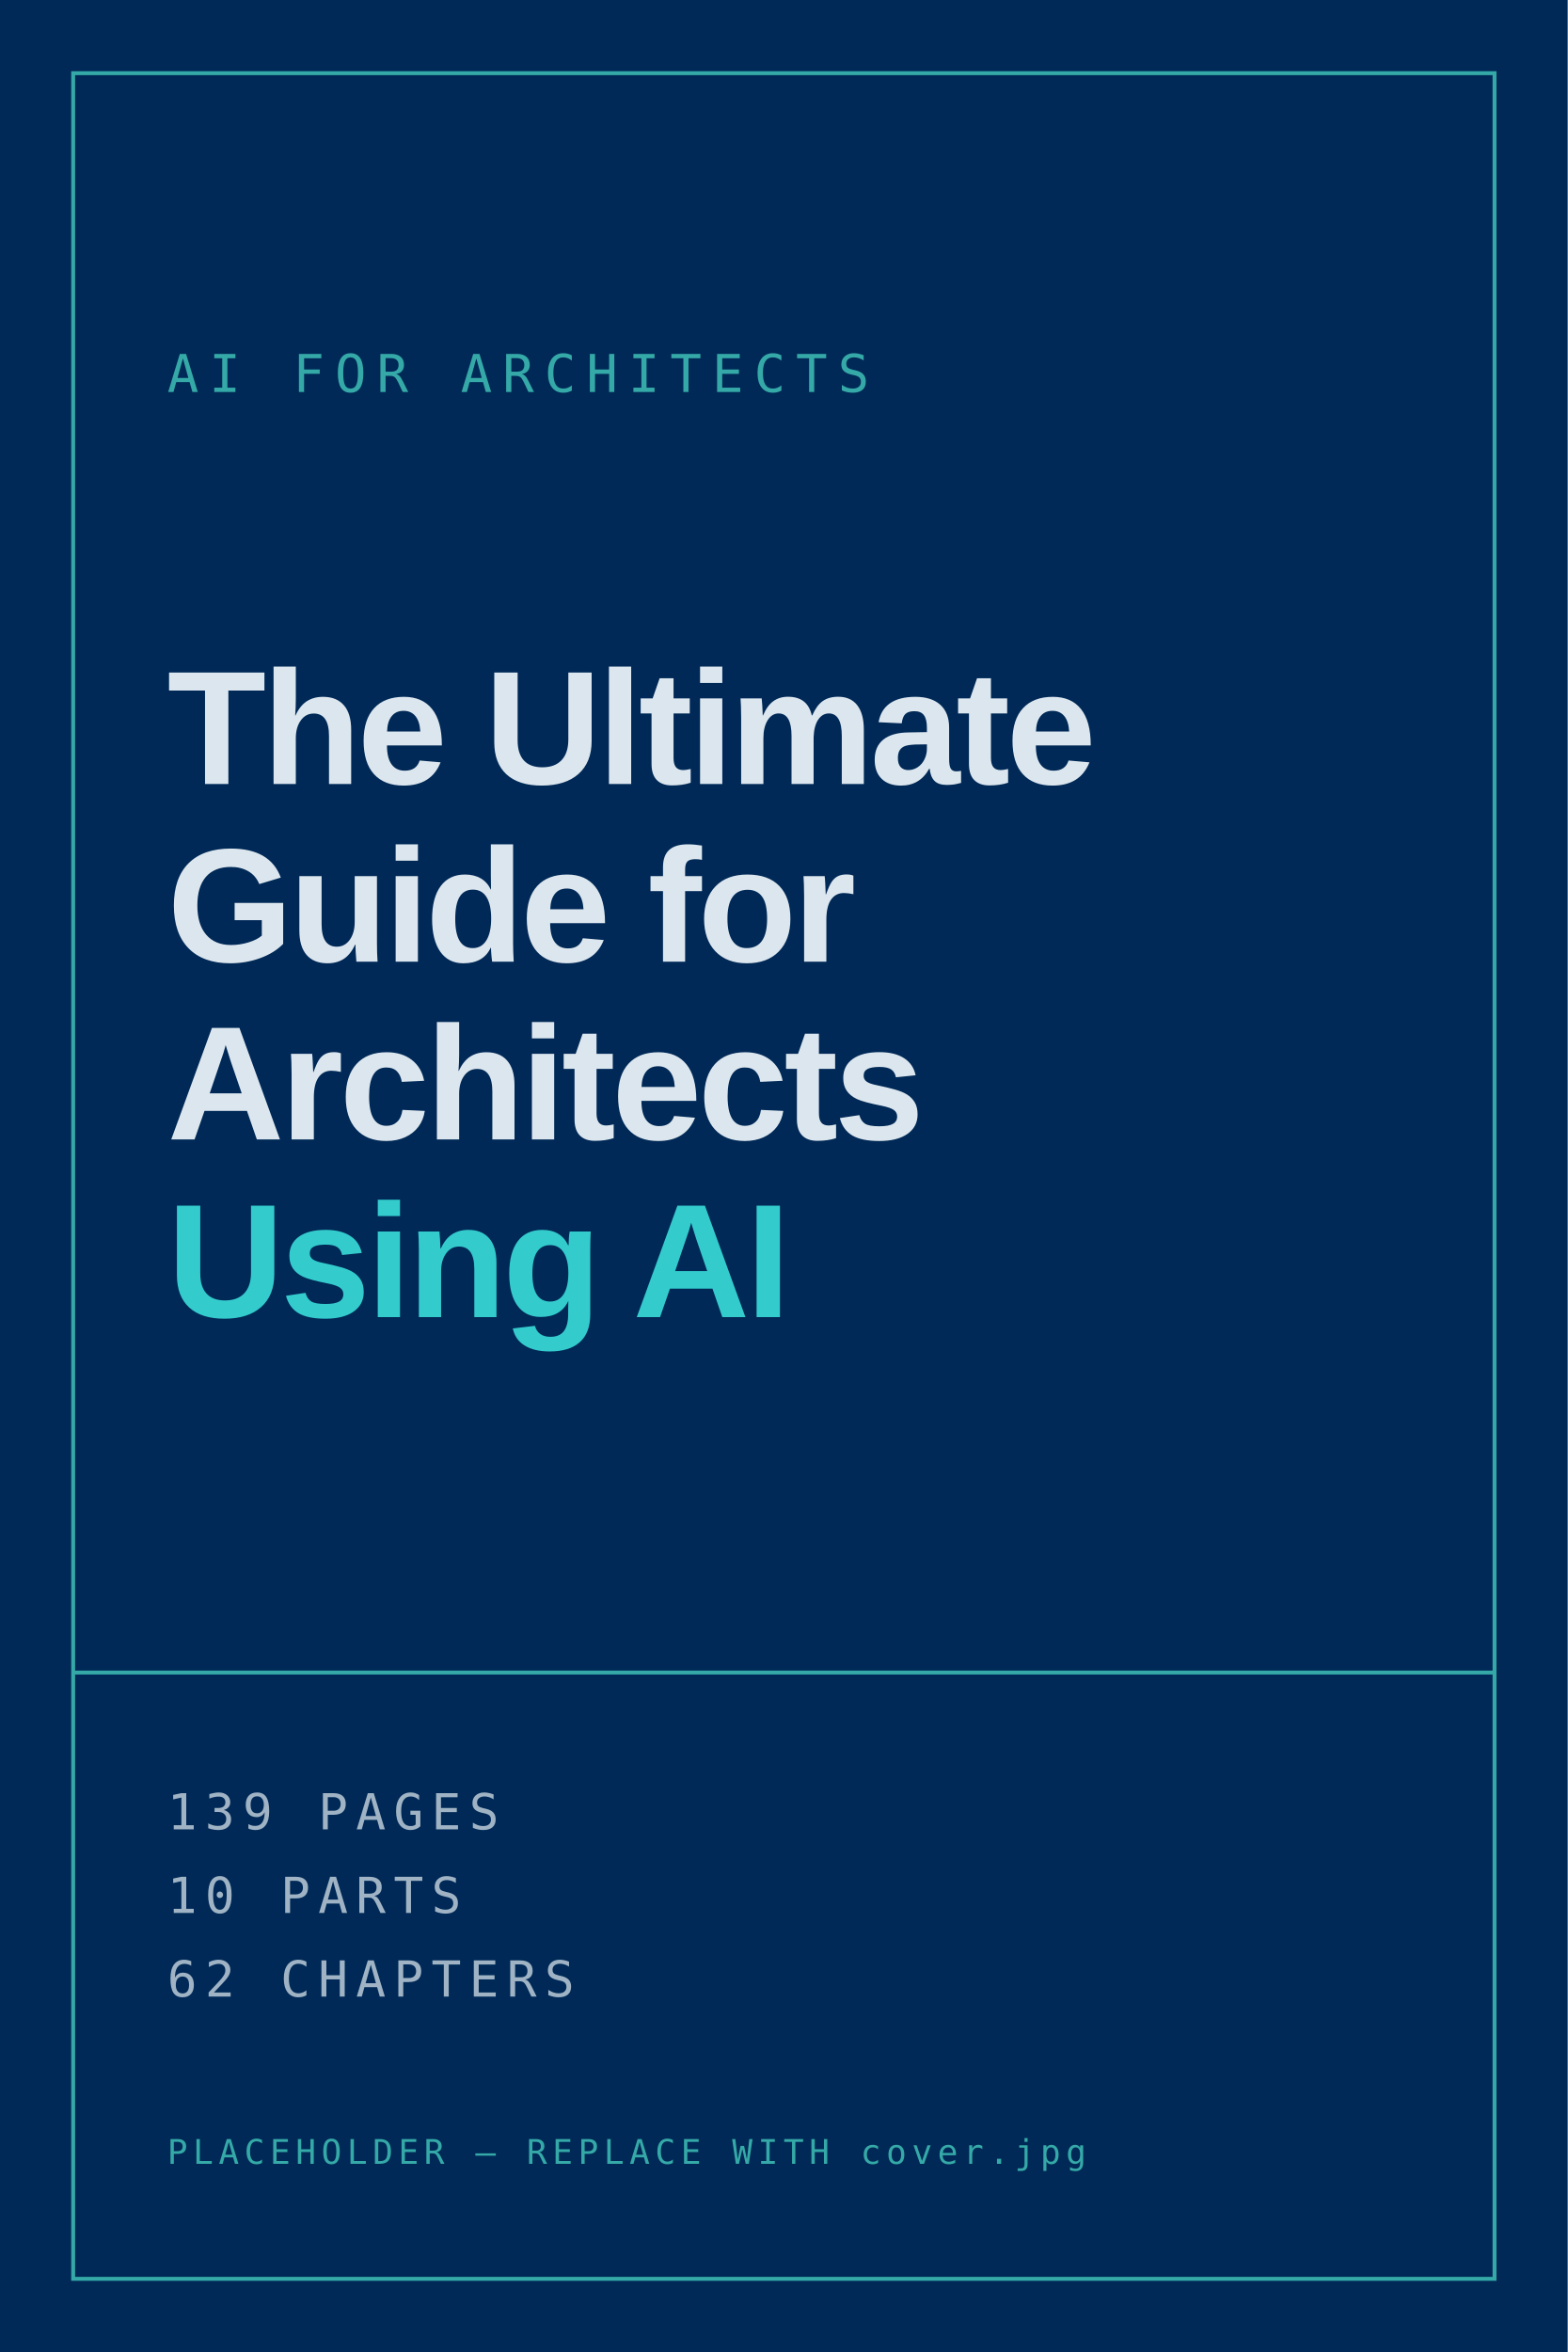
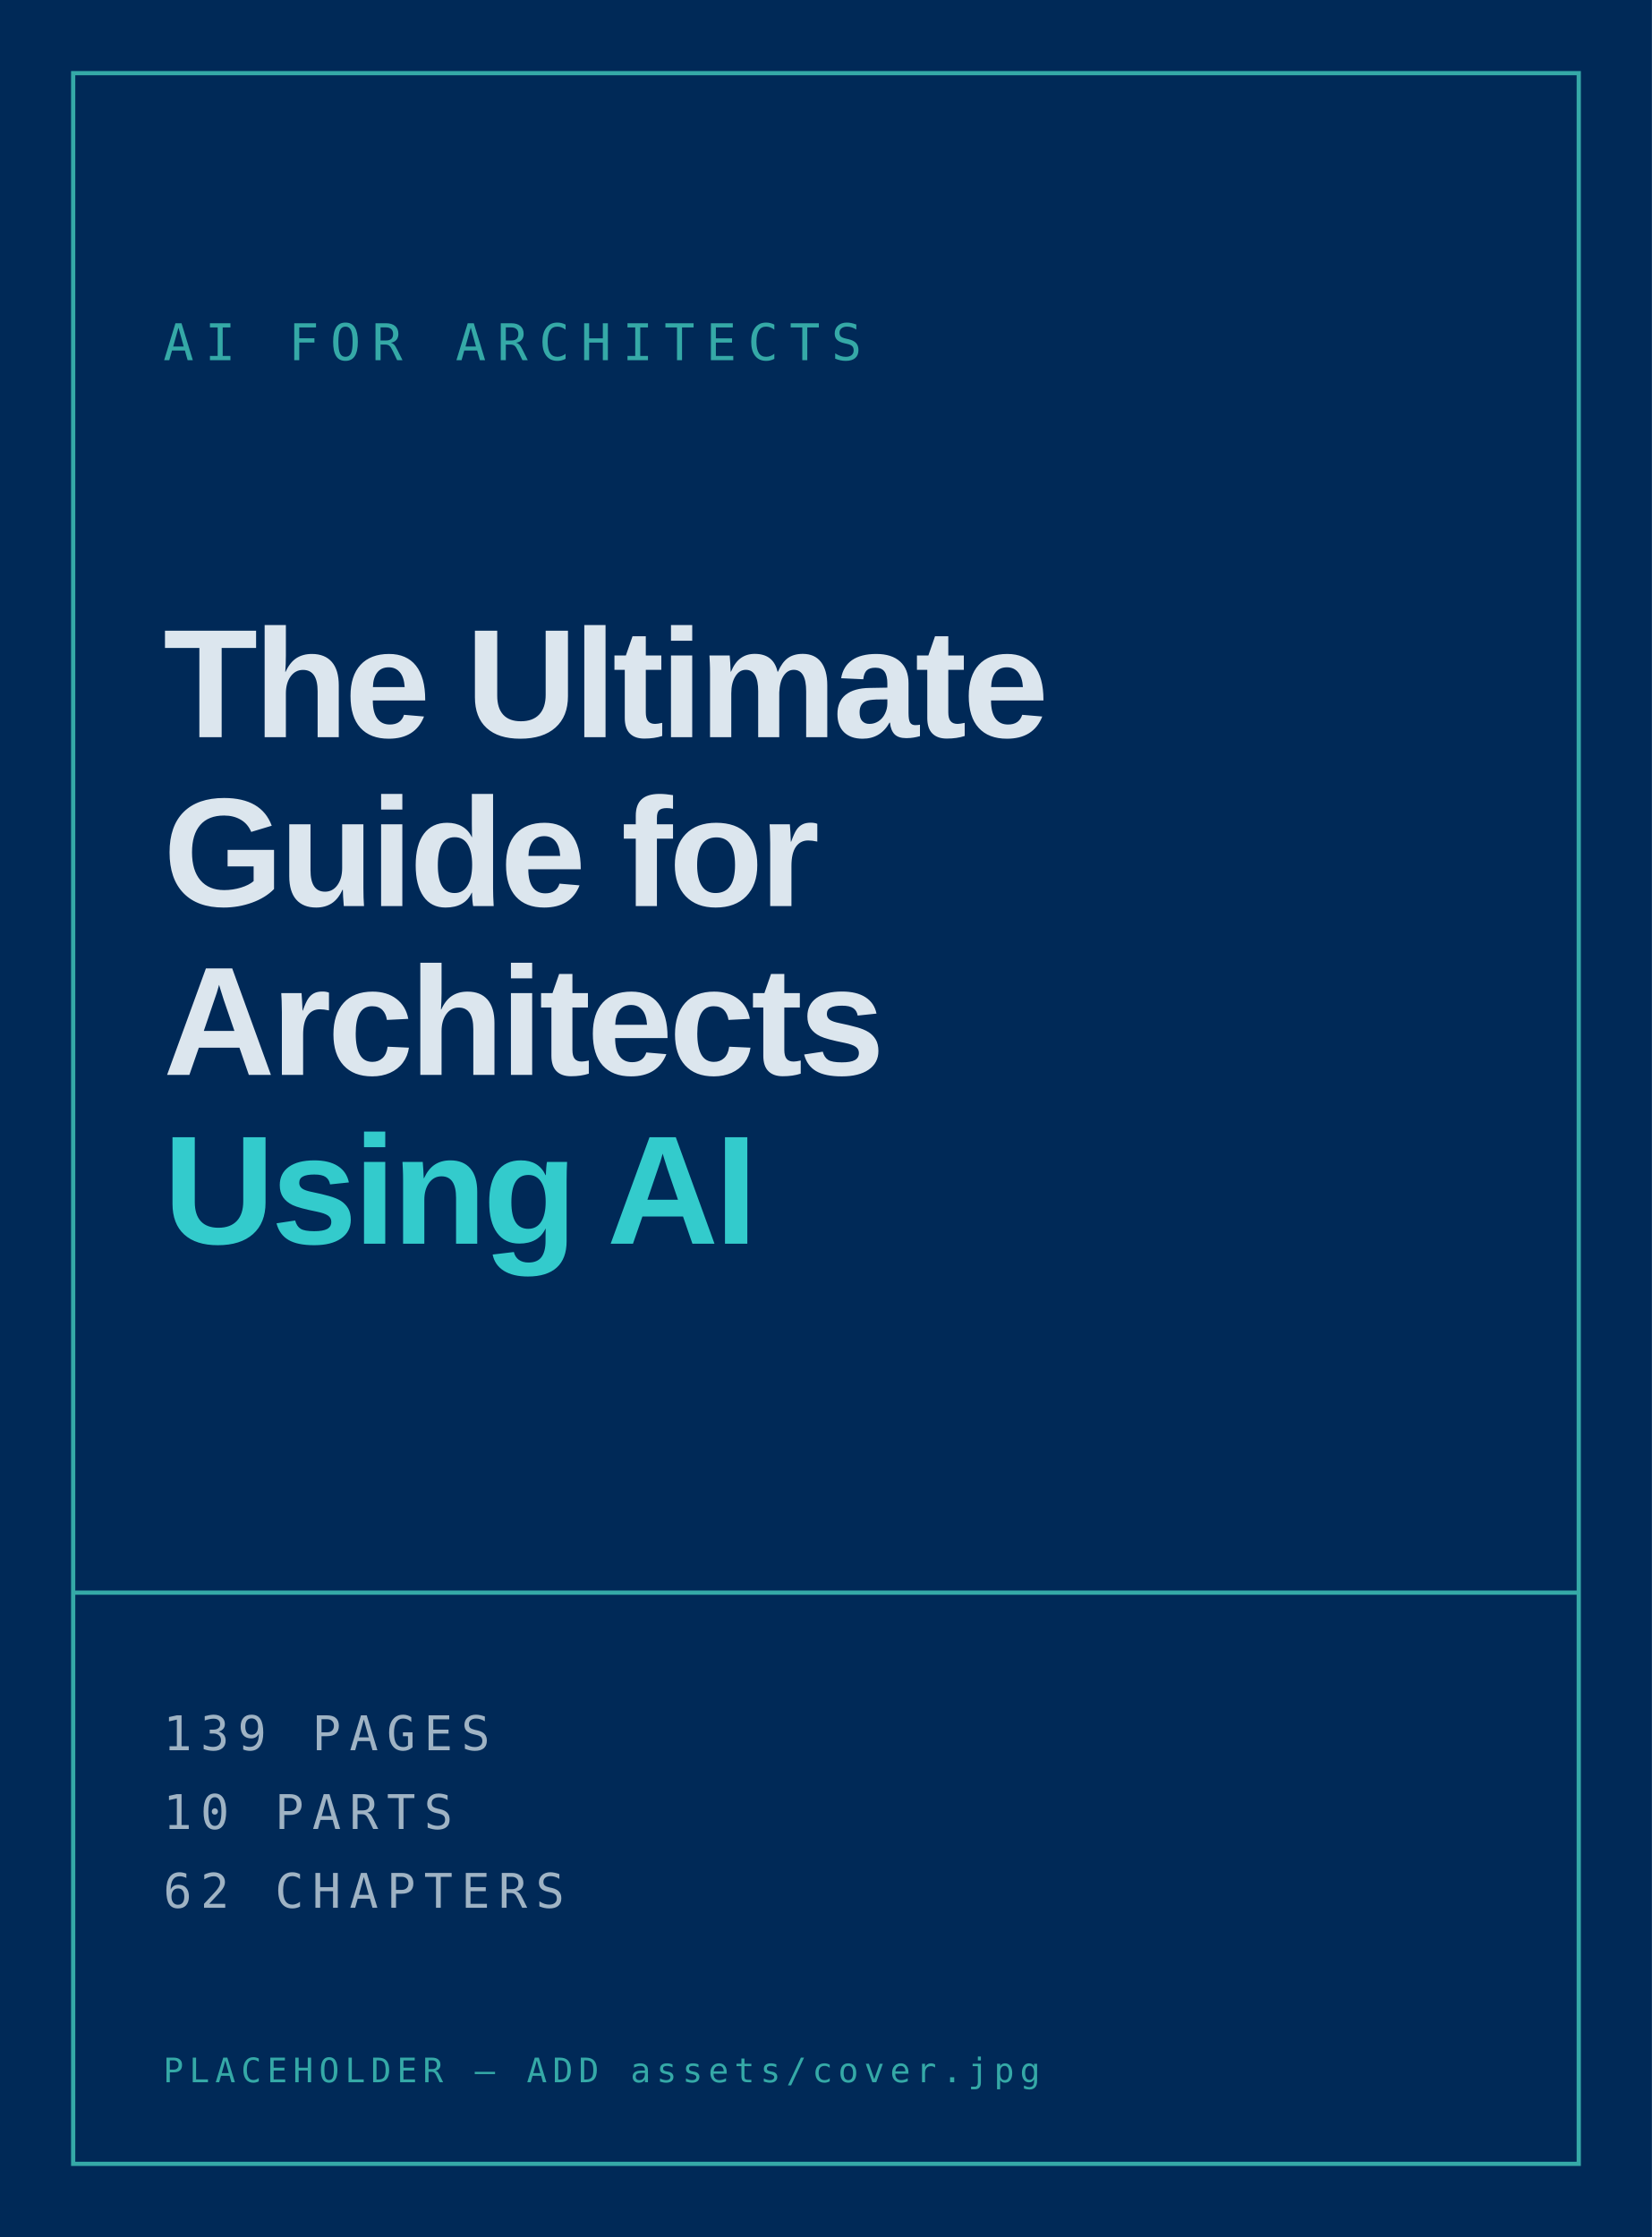
- <svg xmlns="http://www.w3.org/2000/svg" viewBox="0 0 600 900" width="600" height="900" role="img" aria-label="Placeholder for the book cover">
-   <rect width="600" height="900" fill="#002957" />
-   <rect x="28" y="28" width="544" height="844" fill="none" stroke="#35A9A7" stroke-width="1.5" />
-   <path d="M28 640h544" stroke="#35A9A7" stroke-width="1.5" />
+ <svg xmlns="http://www.w3.org/2000/svg" viewBox="0 0 587 795" width="587" height="795" role="img" aria-label="Placeholder for the book cover">
+   <rect width="587" height="795" fill="#002957" />
+   <rect x="26" y="26" width="535" height="743" fill="none" stroke="#35A9A7" stroke-width="1.5" />
+   <path d="M26 566h535" stroke="#35A9A7" stroke-width="1.5" />
  <g font-family="Archivo, Helvetica Neue, Arial, sans-serif" fill="#DCE6EE">
-     <text x="64" y="150" font-family="IBM Plex Mono, monospace" font-size="20" letter-spacing="4" fill="#35A9A7">AI FOR ARCHITECTS</text>
-     <text x="64" y="300" font-size="62" font-weight="600" letter-spacing="-1.5">The Ultimate</text>
-     <text x="64" y="368" font-size="62" font-weight="600" letter-spacing="-1.5">Guide for</text>
-     <text x="64" y="436" font-size="62" font-weight="600" letter-spacing="-1.5">Architects</text>
-     <text x="64" y="504" font-size="62" font-weight="600" letter-spacing="-1.5" fill="#33CBCC">Using AI</text>
-     <text x="64" y="700" font-family="IBM Plex Mono, monospace" font-size="19" letter-spacing="3" fill="#9FB3C4">139 PAGES</text>
-     <text x="64" y="732" font-family="IBM Plex Mono, monospace" font-size="19" letter-spacing="3" fill="#9FB3C4">10 PARTS</text>
-     <text x="64" y="764" font-family="IBM Plex Mono, monospace" font-size="19" letter-spacing="3" fill="#9FB3C4">62 CHAPTERS</text>
-     <text x="64" y="828" font-family="IBM Plex Mono, monospace" font-size="13" letter-spacing="2" fill="#35A9A7">PLACEHOLDER — REPLACE WITH cover.jpg</text>
+     <text x="58" y="128" font-family="IBM Plex Mono, monospace" font-size="18" letter-spacing="4" fill="#35A9A7">AI FOR ARCHITECTS</text>
+     <text x="58" y="262" font-size="55" font-weight="600" letter-spacing="-1.4">The Ultimate</text>
+     <text x="58" y="322" font-size="55" font-weight="600" letter-spacing="-1.4">Guide for</text>
+     <text x="58" y="382" font-size="55" font-weight="600" letter-spacing="-1.4">Architects</text>
+     <text x="58" y="442" font-size="55" font-weight="600" letter-spacing="-1.4" fill="#33CBCC">Using AI</text>
+     <text x="58" y="622" font-family="IBM Plex Mono, monospace" font-size="17" letter-spacing="3" fill="#9FB3C4">139 PAGES</text>
+     <text x="58" y="650" font-family="IBM Plex Mono, monospace" font-size="17" letter-spacing="3" fill="#9FB3C4">10 PARTS</text>
+     <text x="58" y="678" font-family="IBM Plex Mono, monospace" font-size="17" letter-spacing="3" fill="#9FB3C4">62 CHAPTERS</text>
+     <text x="58" y="740" font-family="IBM Plex Mono, monospace" font-size="12" letter-spacing="2" fill="#35A9A7">PLACEHOLDER — ADD assets/cover.jpg</text>
  </g>
</svg>
